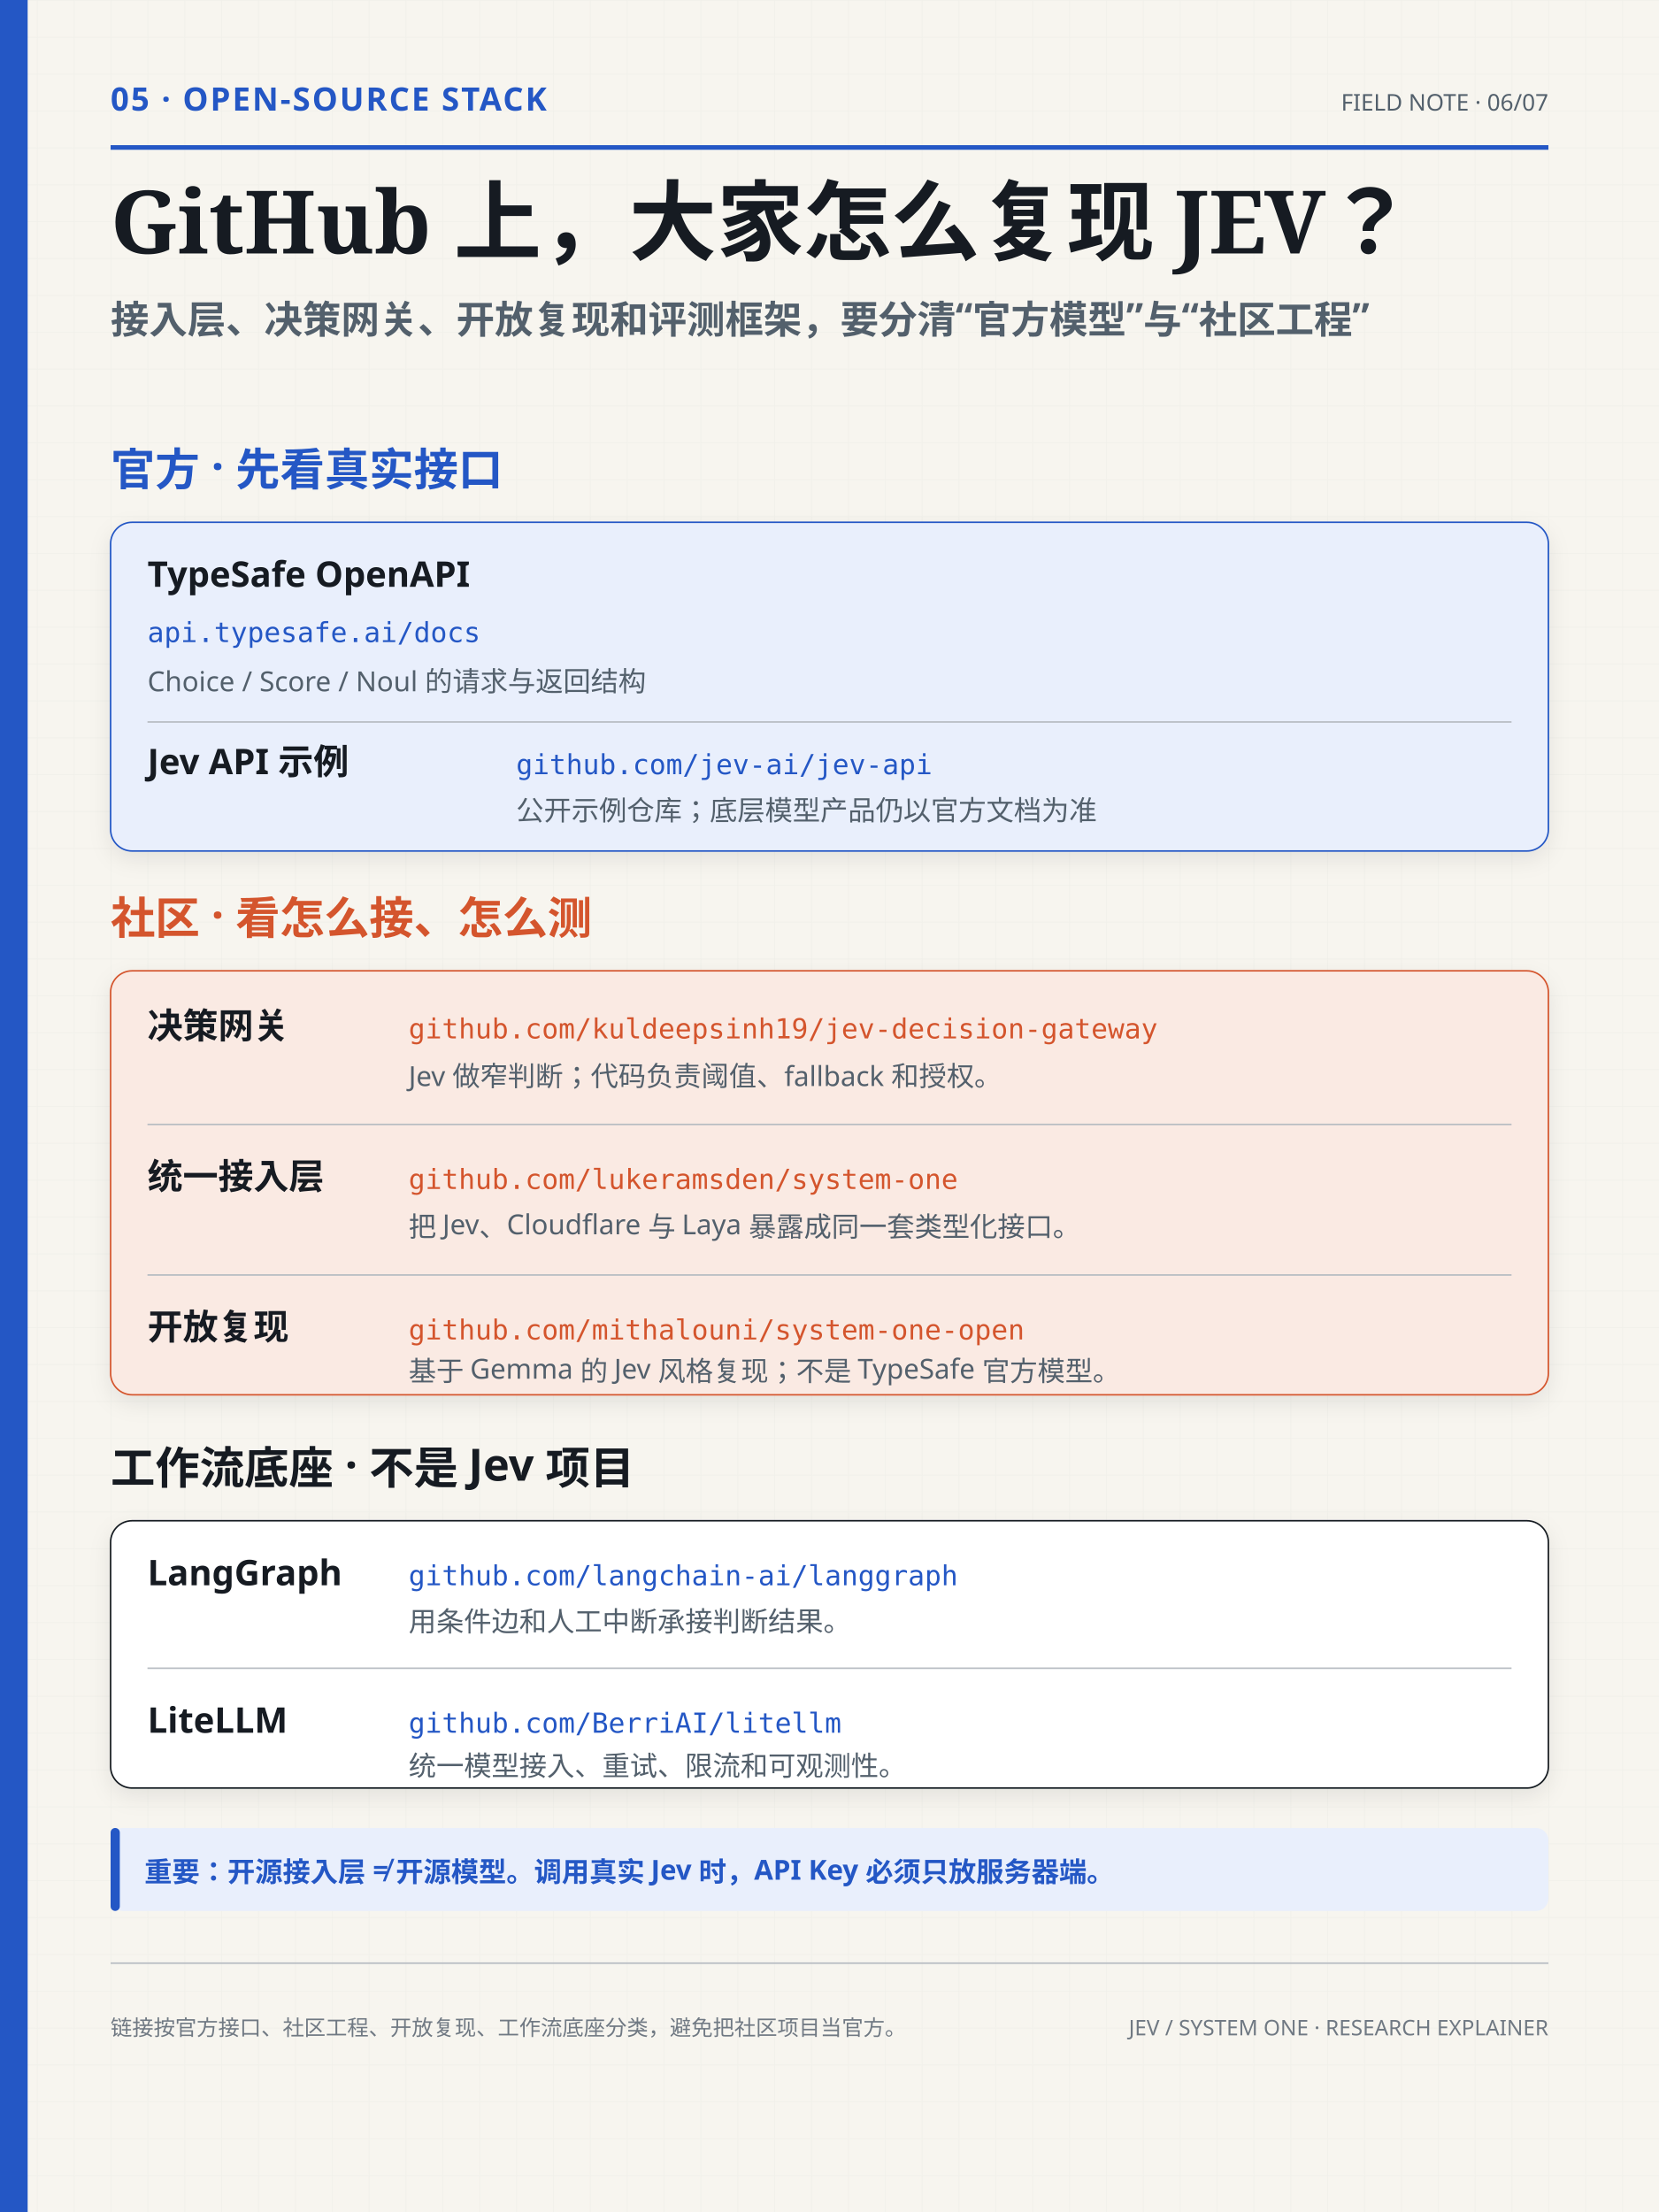
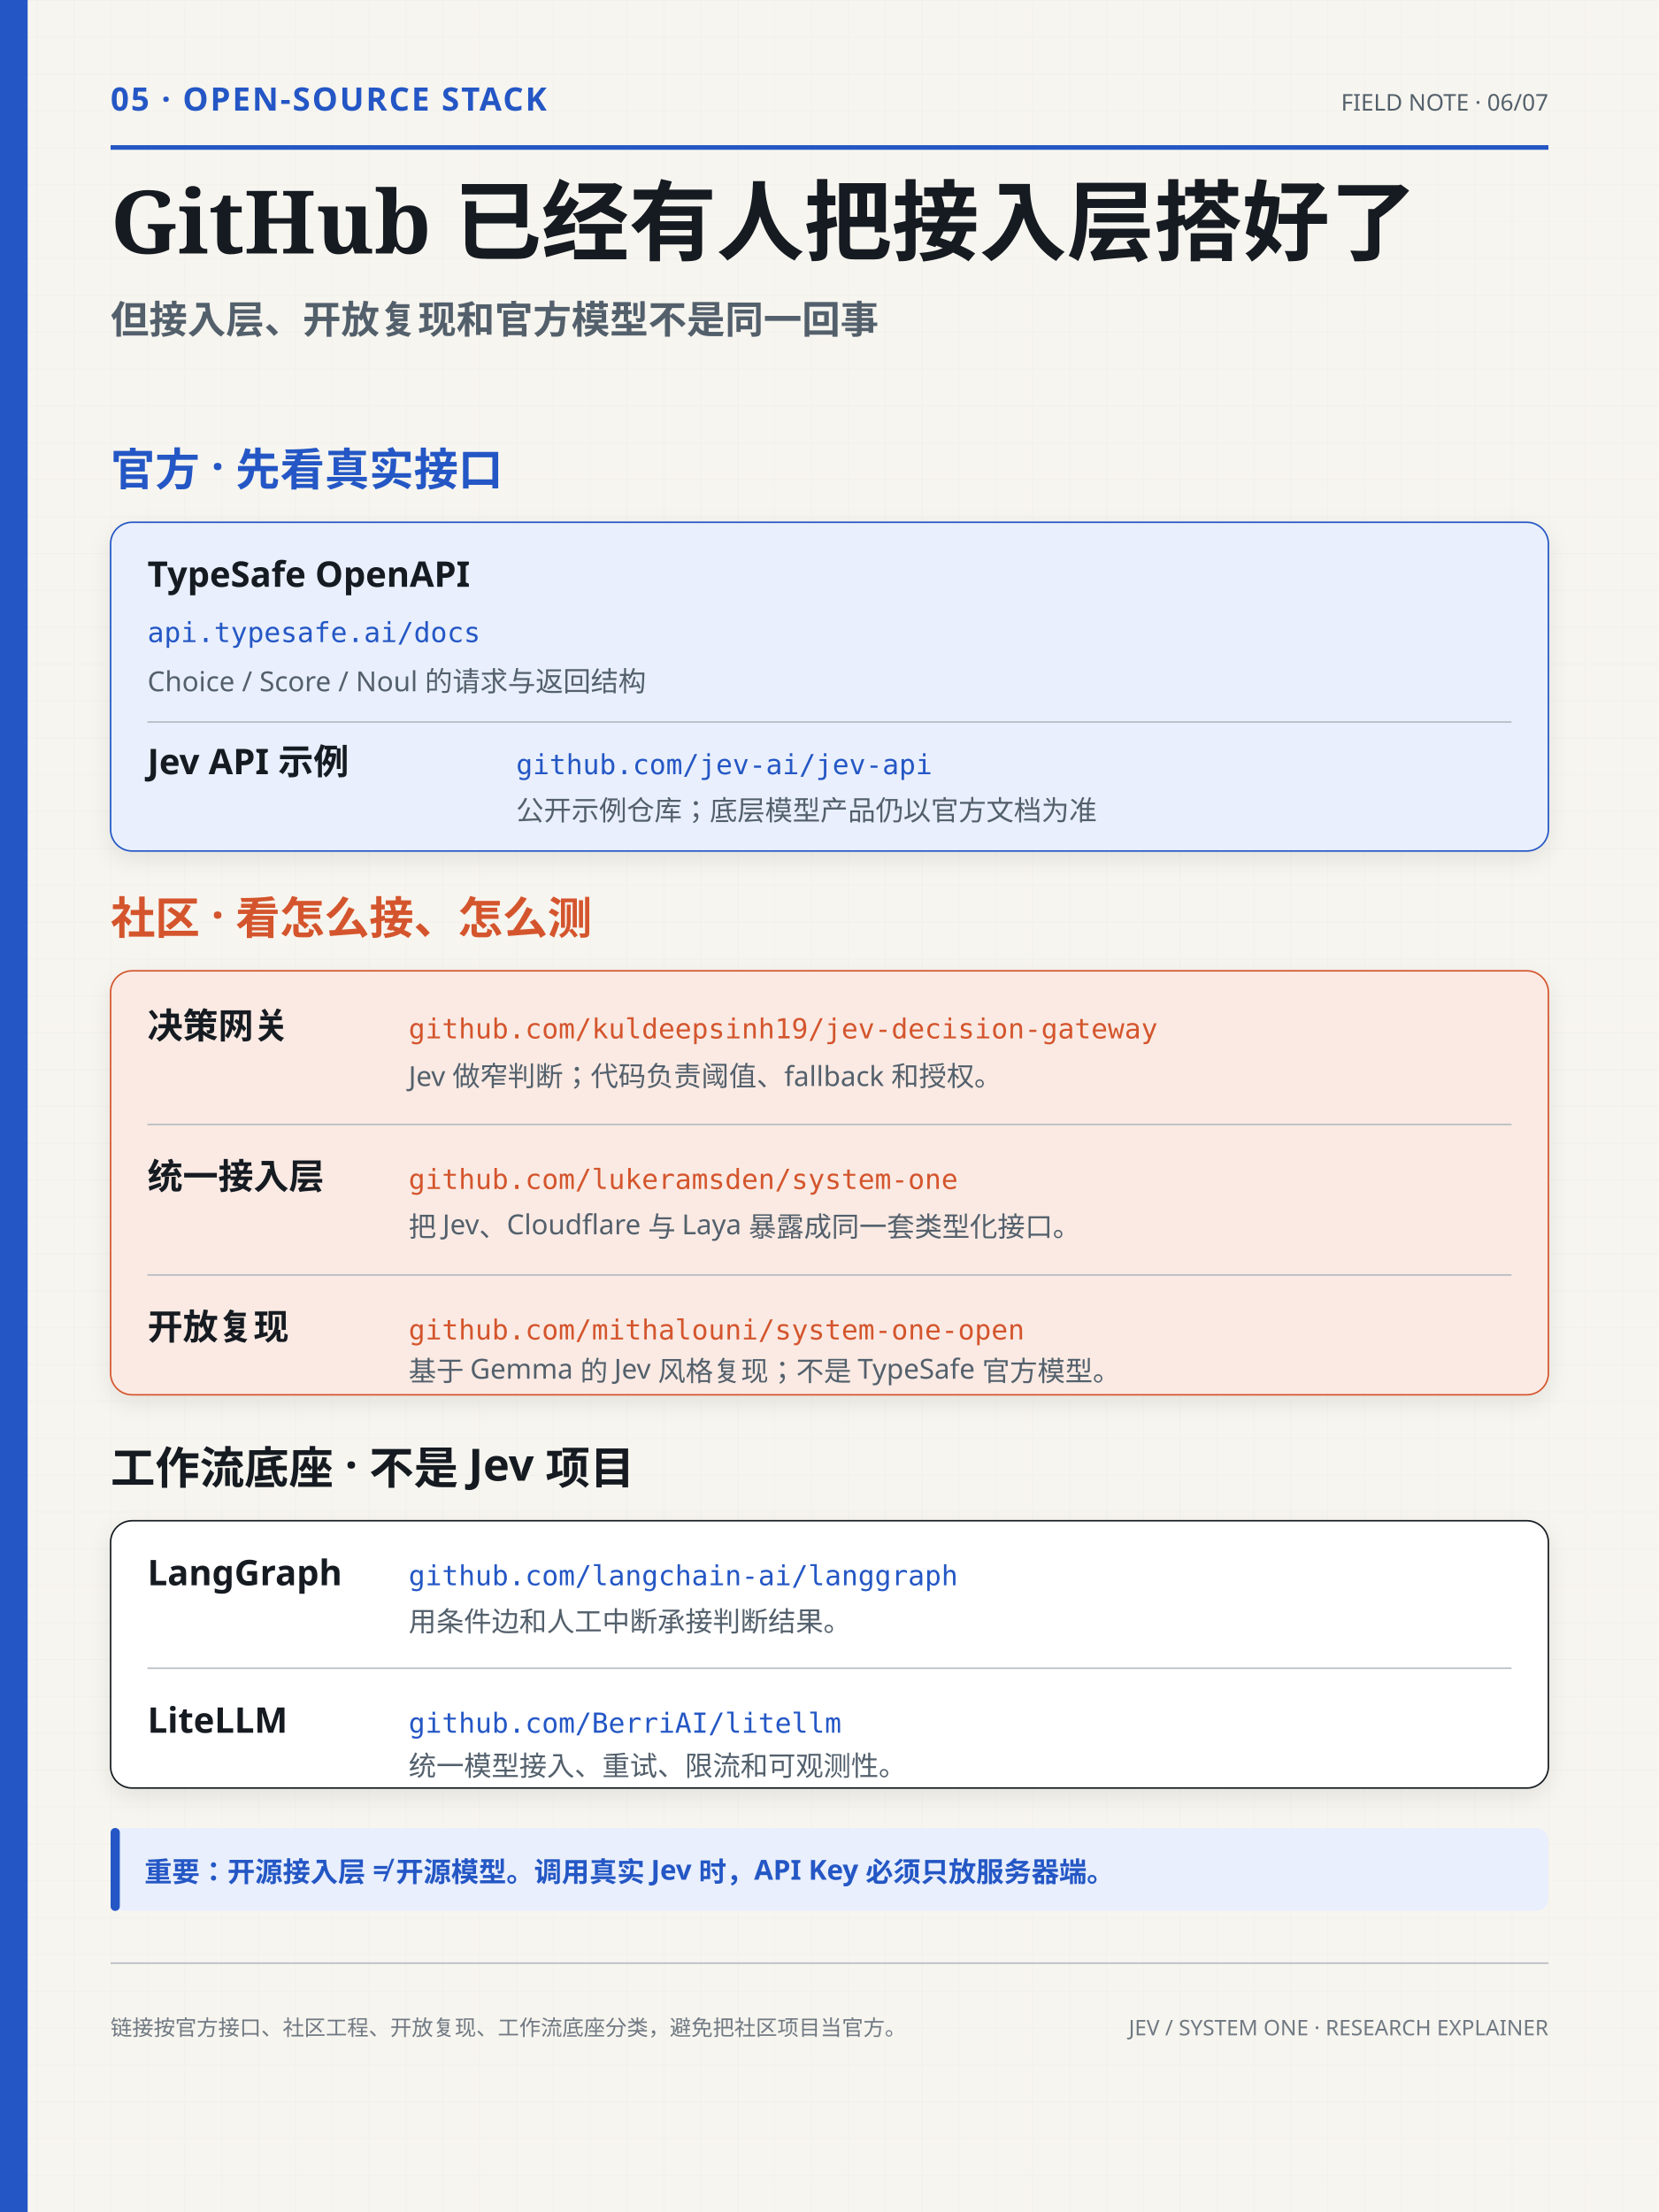
<svg xmlns="http://www.w3.org/2000/svg" width="1080" height="1440" viewBox="0 0 1080 1440">
  <defs>
    <pattern id="paper-grid" width="24" height="24" patternUnits="userSpaceOnUse">
      <path d="M24 0H0V24" fill="none" stroke="#1f2937" stroke-opacity=".025" />
    </pattern>
    <filter id="soft-shadow" x="-20%" y="-20%" width="140%" height="140%">
      <feDropShadow dx="0" dy="5" stdDeviation="7" flood-color="#111827" flood-opacity=".08" />
    </filter>
    <style>
      .sans{font-family:"Microsoft YaHei","Noto Sans SC",Arial,sans-serif;fill:#161b22}
      .serif{font-family:"SimSun","Noto Serif SC",serif;fill:#161b22}
      .mono{font-family:Consolas,"SFMono-Regular",monospace}
      .section{font-family:"Microsoft YaHei","Noto Sans SC",sans-serif;font-size:21px;font-weight:800;letter-spacing:1.2px;fill:#2457c5}
      .headline{font-family:"SimSun","Noto Serif SC",serif;font-size:57px;font-weight:900;fill:#161b22}
+       .headlineSplit{font-family:"SimSun","Noto Serif SC",serif;font-size:44px;font-weight:900;fill:#161b22}
      .deck{font-family:"Microsoft YaHei","Noto Sans SC",sans-serif;font-size:25px;font-weight:600;fill:#53606c}
      .h2{font-family:"Microsoft YaHei","Noto Sans SC",sans-serif;font-size:29px;font-weight:900;fill:#161b22}
      .h3{font-family:"Microsoft YaHei","Noto Sans SC",sans-serif;font-size:23px;font-weight:800;fill:#161b22}
      .body{font-family:"Microsoft YaHei","Noto Sans SC",sans-serif;font-size:22px;fill:#161b22}
      .small{font-family:"Microsoft YaHei","Noto Sans SC",sans-serif;font-size:18px;fill:#53606c}
      .tiny{font-family:"Microsoft YaHei","Noto Sans SC",sans-serif;font-size:15px;fill:#53606c}
      .source{font-family:"Microsoft YaHei","Noto Sans SC",sans-serif;font-size:14px;fill:#707983}
      .pill{font-family:"Microsoft YaHei","Noto Sans SC",sans-serif;font-size:17px;font-weight:800}
      .note{font-family:"Microsoft YaHei","Noto Sans SC",sans-serif;font-size:18px;font-weight:700}
    </style>
  </defs>
  <rect width="1080" height="1440" fill="#f7f5ef" />
  <rect width="1080" height="1440" fill="url(#paper-grid)" />
  <rect x="0" y="0" width="18" height="1440" fill="#2457c5" />
  <text x="72" y="72" class="section">05 · OPEN-SOURCE STACK</text>
  <text x="1008" y="72" class="tiny" text-anchor="end">FIELD NOTE  ·  06/07</text>
  <path d="M72 96H1008" stroke="#2457c5" stroke-width="3" />
-   <text x="72" y="165" class="headline">GitHub 上，大家怎么复现 JEV？</text>
-   <text x="72" y="217" class="deck">接入层、决策网关、开放复现和评测框架，要分清“官方模型”与“社区工程”</text>
+   <text x="72" y="165" class="headline">GitHub 已经有人把接入层搭好了</text>
+   <text x="72" y="217" class="deck">但接入层、开放复现和官方模型不是同一回事</text>
  <path d="M72 1278H1008" stroke="#b7bcc2" stroke-width="1" />
  <text x="1008" y="1325" class="source" text-anchor="end">JEV / SYSTEM ONE · RESEARCH EXPLAINER</text>
  <g transform="translate(72 286)">
    <text x="0" y="30" class="h2" style="fill:#2457c5">官方 · 先看真实接口</text>
    <rect y="54" width="936" height="214" rx="14" fill="#e9effc" stroke="#2457c5" filter="url(#soft-shadow)" />
    <text x="24" y="96" class="h3">TypeSafe OpenAPI</text>
    <text x="24" y="132" class="mono" font-size="18" style="fill:#2457c5">api.typesafe.ai/docs</text>
    <text x="24" y="164" class="small">Choice / Score / Noul 的请求与返回结构</text>
    <path d="M24 184H912" stroke="#b7bcc2" stroke-width="1" />
    <text x="24" y="218" class="h3">Jev API 示例</text>
    <text x="264" y="218" class="mono" font-size="18" style="fill:#2457c5">github.com/jev-ai/jev-api</text>
    <text x="264" y="248" class="small">公开示例仓库；底层模型产品仍以官方文档为准</text>
    <text x="0" y="322" class="h2" style="fill:#d4552d">社区 · 看怎么接、怎么测</text>
    <rect y="346" width="936" height="276" rx="14" fill="#faeae3" stroke="#d4552d" filter="url(#soft-shadow)" />
    <text x="24" y="390" class="h3">决策网关</text>
    <text x="194" y="390" class="mono" font-size="18" style="fill:#d4552d">github.com/kuldeepsinh19/jev-decision-gateway</text>
    <text x="194" y="421" class="small">Jev 做窄判断；代码负责阈值、fallback 和授权。</text>
    <path d="M24 446H912" stroke="#b7bcc2" stroke-width="1" />
    <text x="24" y="488" class="h3">统一接入层</text>
    <text x="194" y="488" class="mono" font-size="18" style="fill:#d4552d">github.com/lukeramsden/system-one</text>
    <text x="194" y="519" class="small">把 Jev、Cloudflare 与 Laya 暴露成同一套类型化接口。</text>
    <path d="M24 544H912" stroke="#b7bcc2" stroke-width="1" />
    <text x="24" y="586" class="h3">开放复现</text>
    <text x="194" y="586" class="mono" font-size="18" style="fill:#d4552d">github.com/mithalouni/system-one-open</text>
    <text x="194" y="613" class="small">基于 Gemma 的 Jev 风格复现；不是 TypeSafe 官方模型。</text>
    <text x="0" y="680" class="h2">工作流底座 · 不是 Jev 项目</text>
    <rect y="704" width="936" height="174" rx="14" fill="#ffffff" stroke="#161b22" filter="url(#soft-shadow)" />
    <text x="24" y="746" class="h3">LangGraph</text>
    <text x="194" y="746" class="mono" font-size="18" style="fill:#2457c5">github.com/langchain-ai/langgraph</text>
    <text x="194" y="776" class="small">用条件边和人工中断承接判断结果。</text>
    <path d="M24 800H912" stroke="#b7bcc2" stroke-width="1" />
    <text x="24" y="842" class="h3">LiteLLM</text>
    <text x="194" y="842" class="mono" font-size="18" style="fill:#2457c5">github.com/BerriAI/litellm</text>
    <text x="194" y="870" class="small">统一模型接入、重试、限流和可观测性。</text>
  </g>
  <rect x="72" y="1190" width="936" height="54" rx="8" fill="#e9effc" />
  <rect x="72" y="1190" width="6" height="54" rx="3" fill="#2457c5" />
  <text x="94" y="1225" class="note" style="fill:#2457c5">重要：开源接入层 ≠ 开源模型。调用真实 Jev 时，API Key 必须只放服务器端。</text>
  <text x="72" y="1325" class="source">链接按官方接口、社区工程、开放复现、工作流底座分类，避免把社区项目当官方。</text>
</svg>
